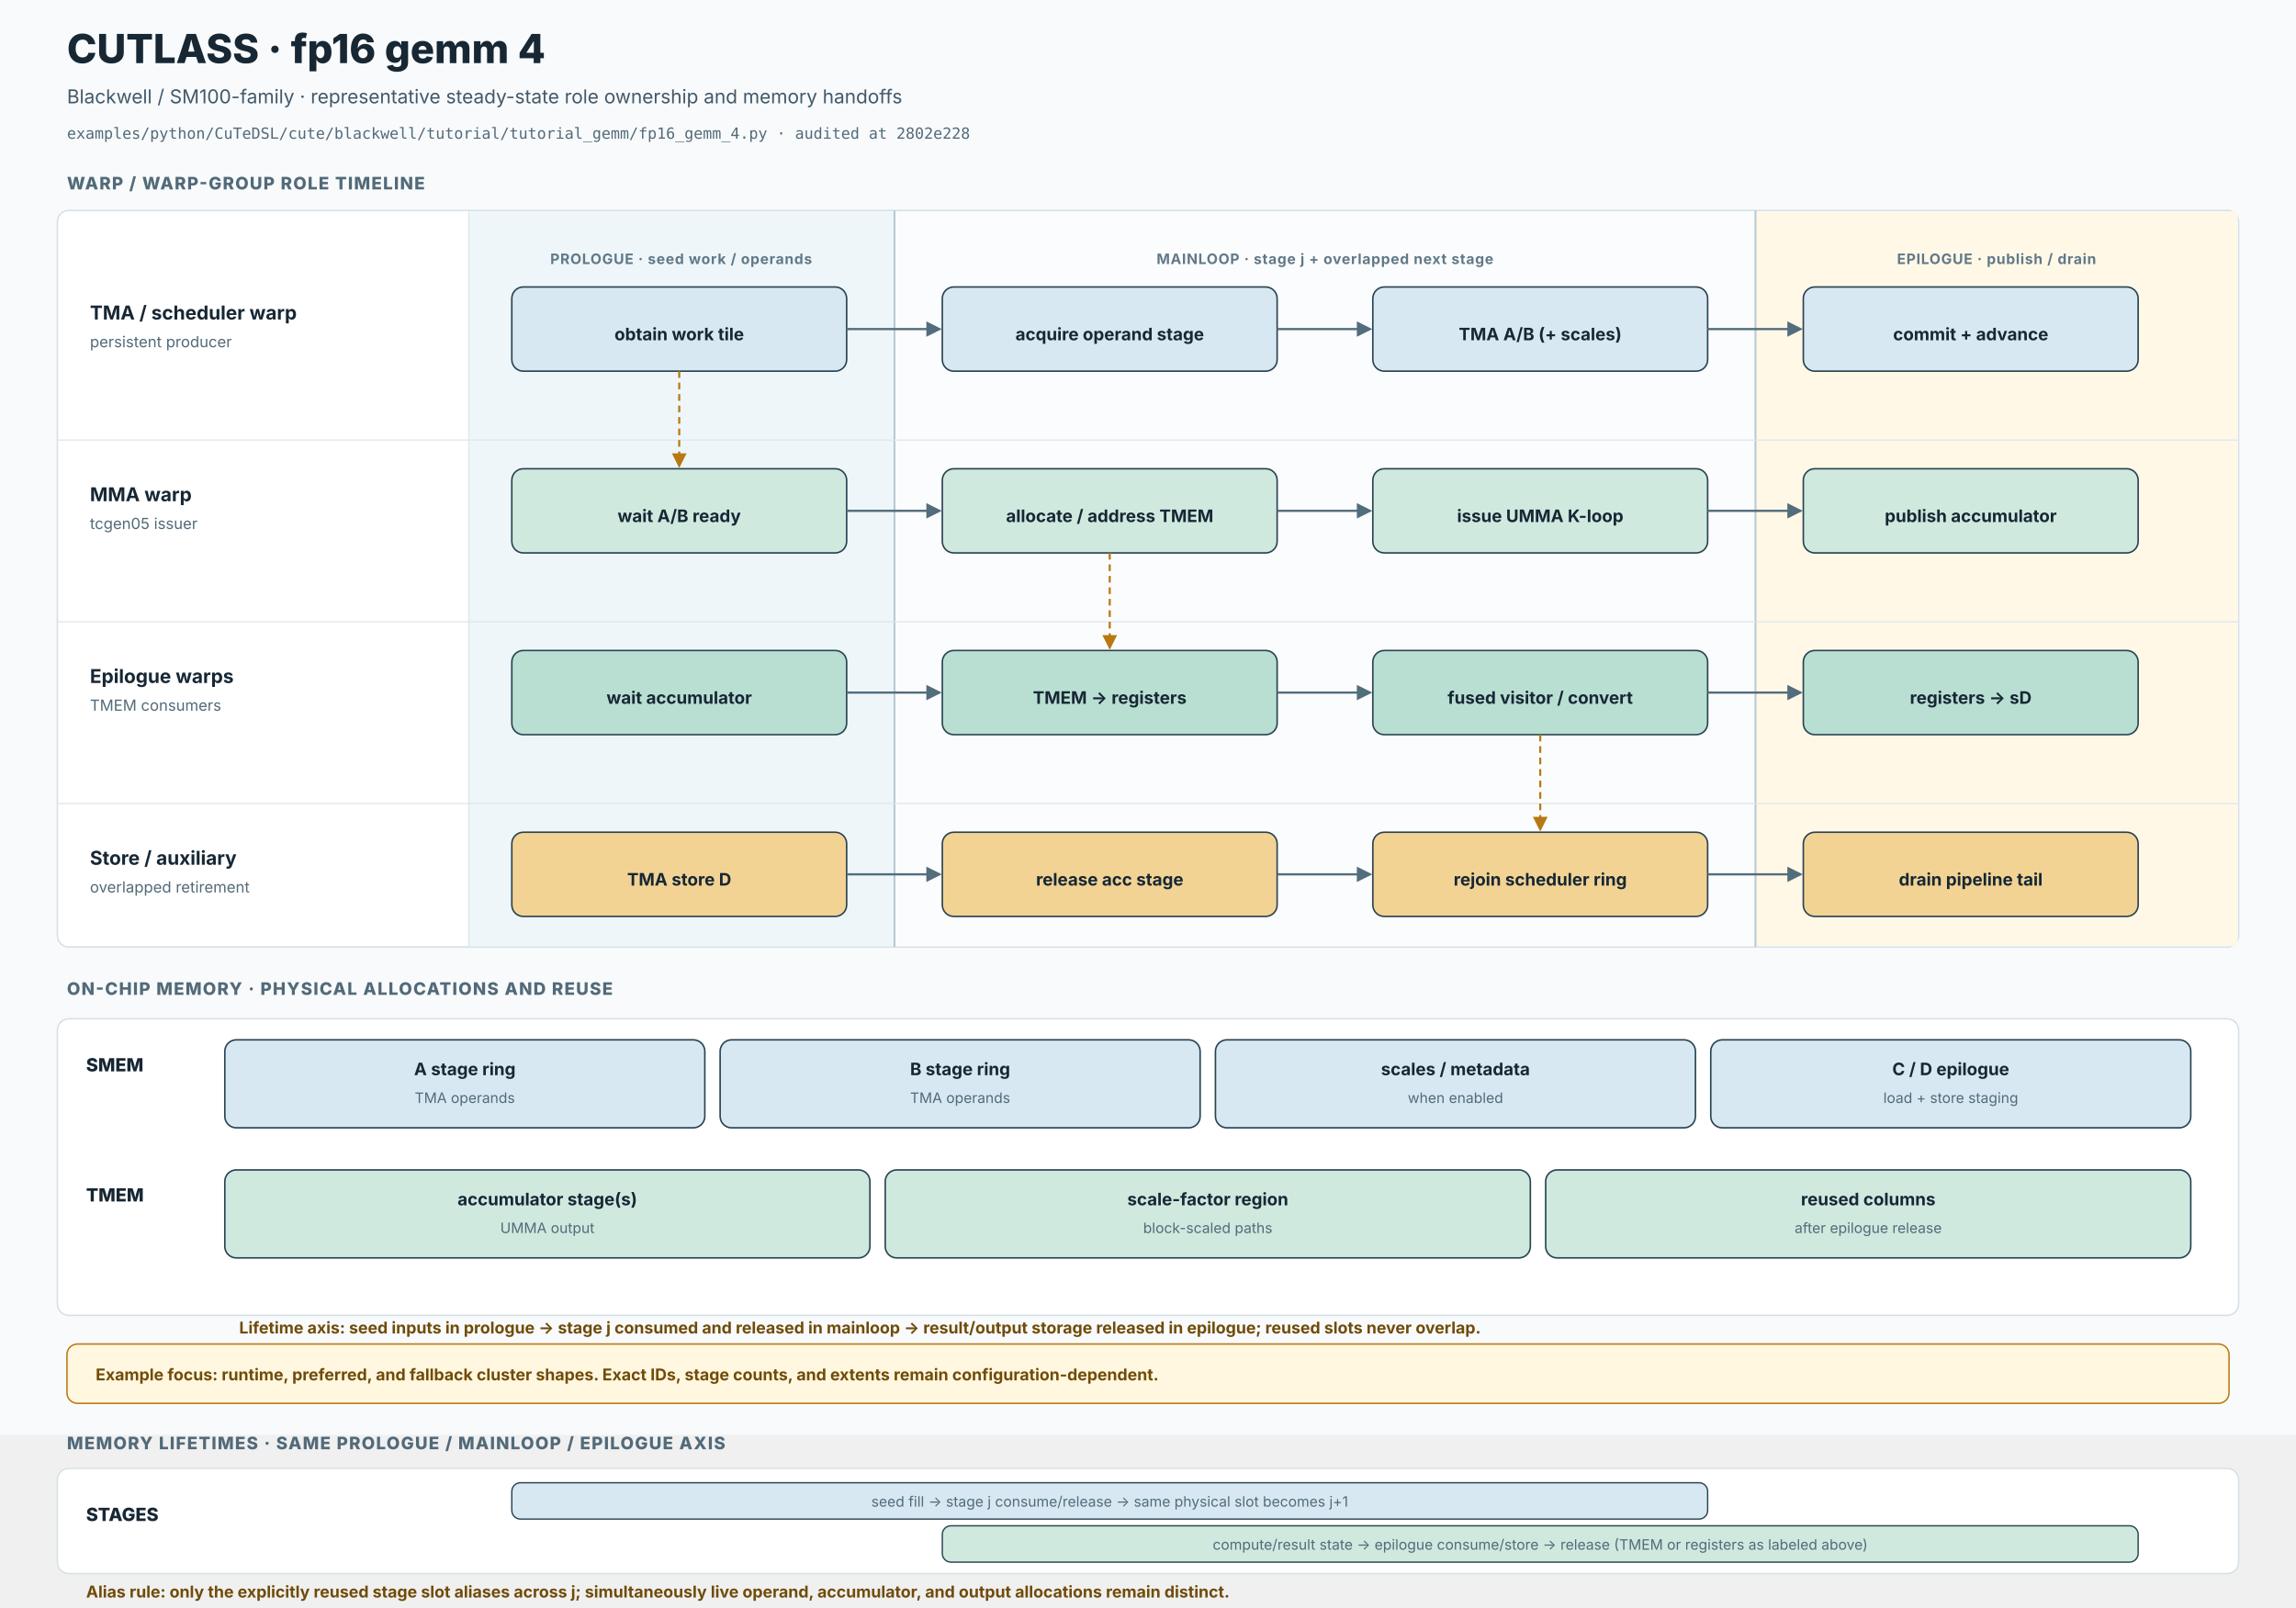
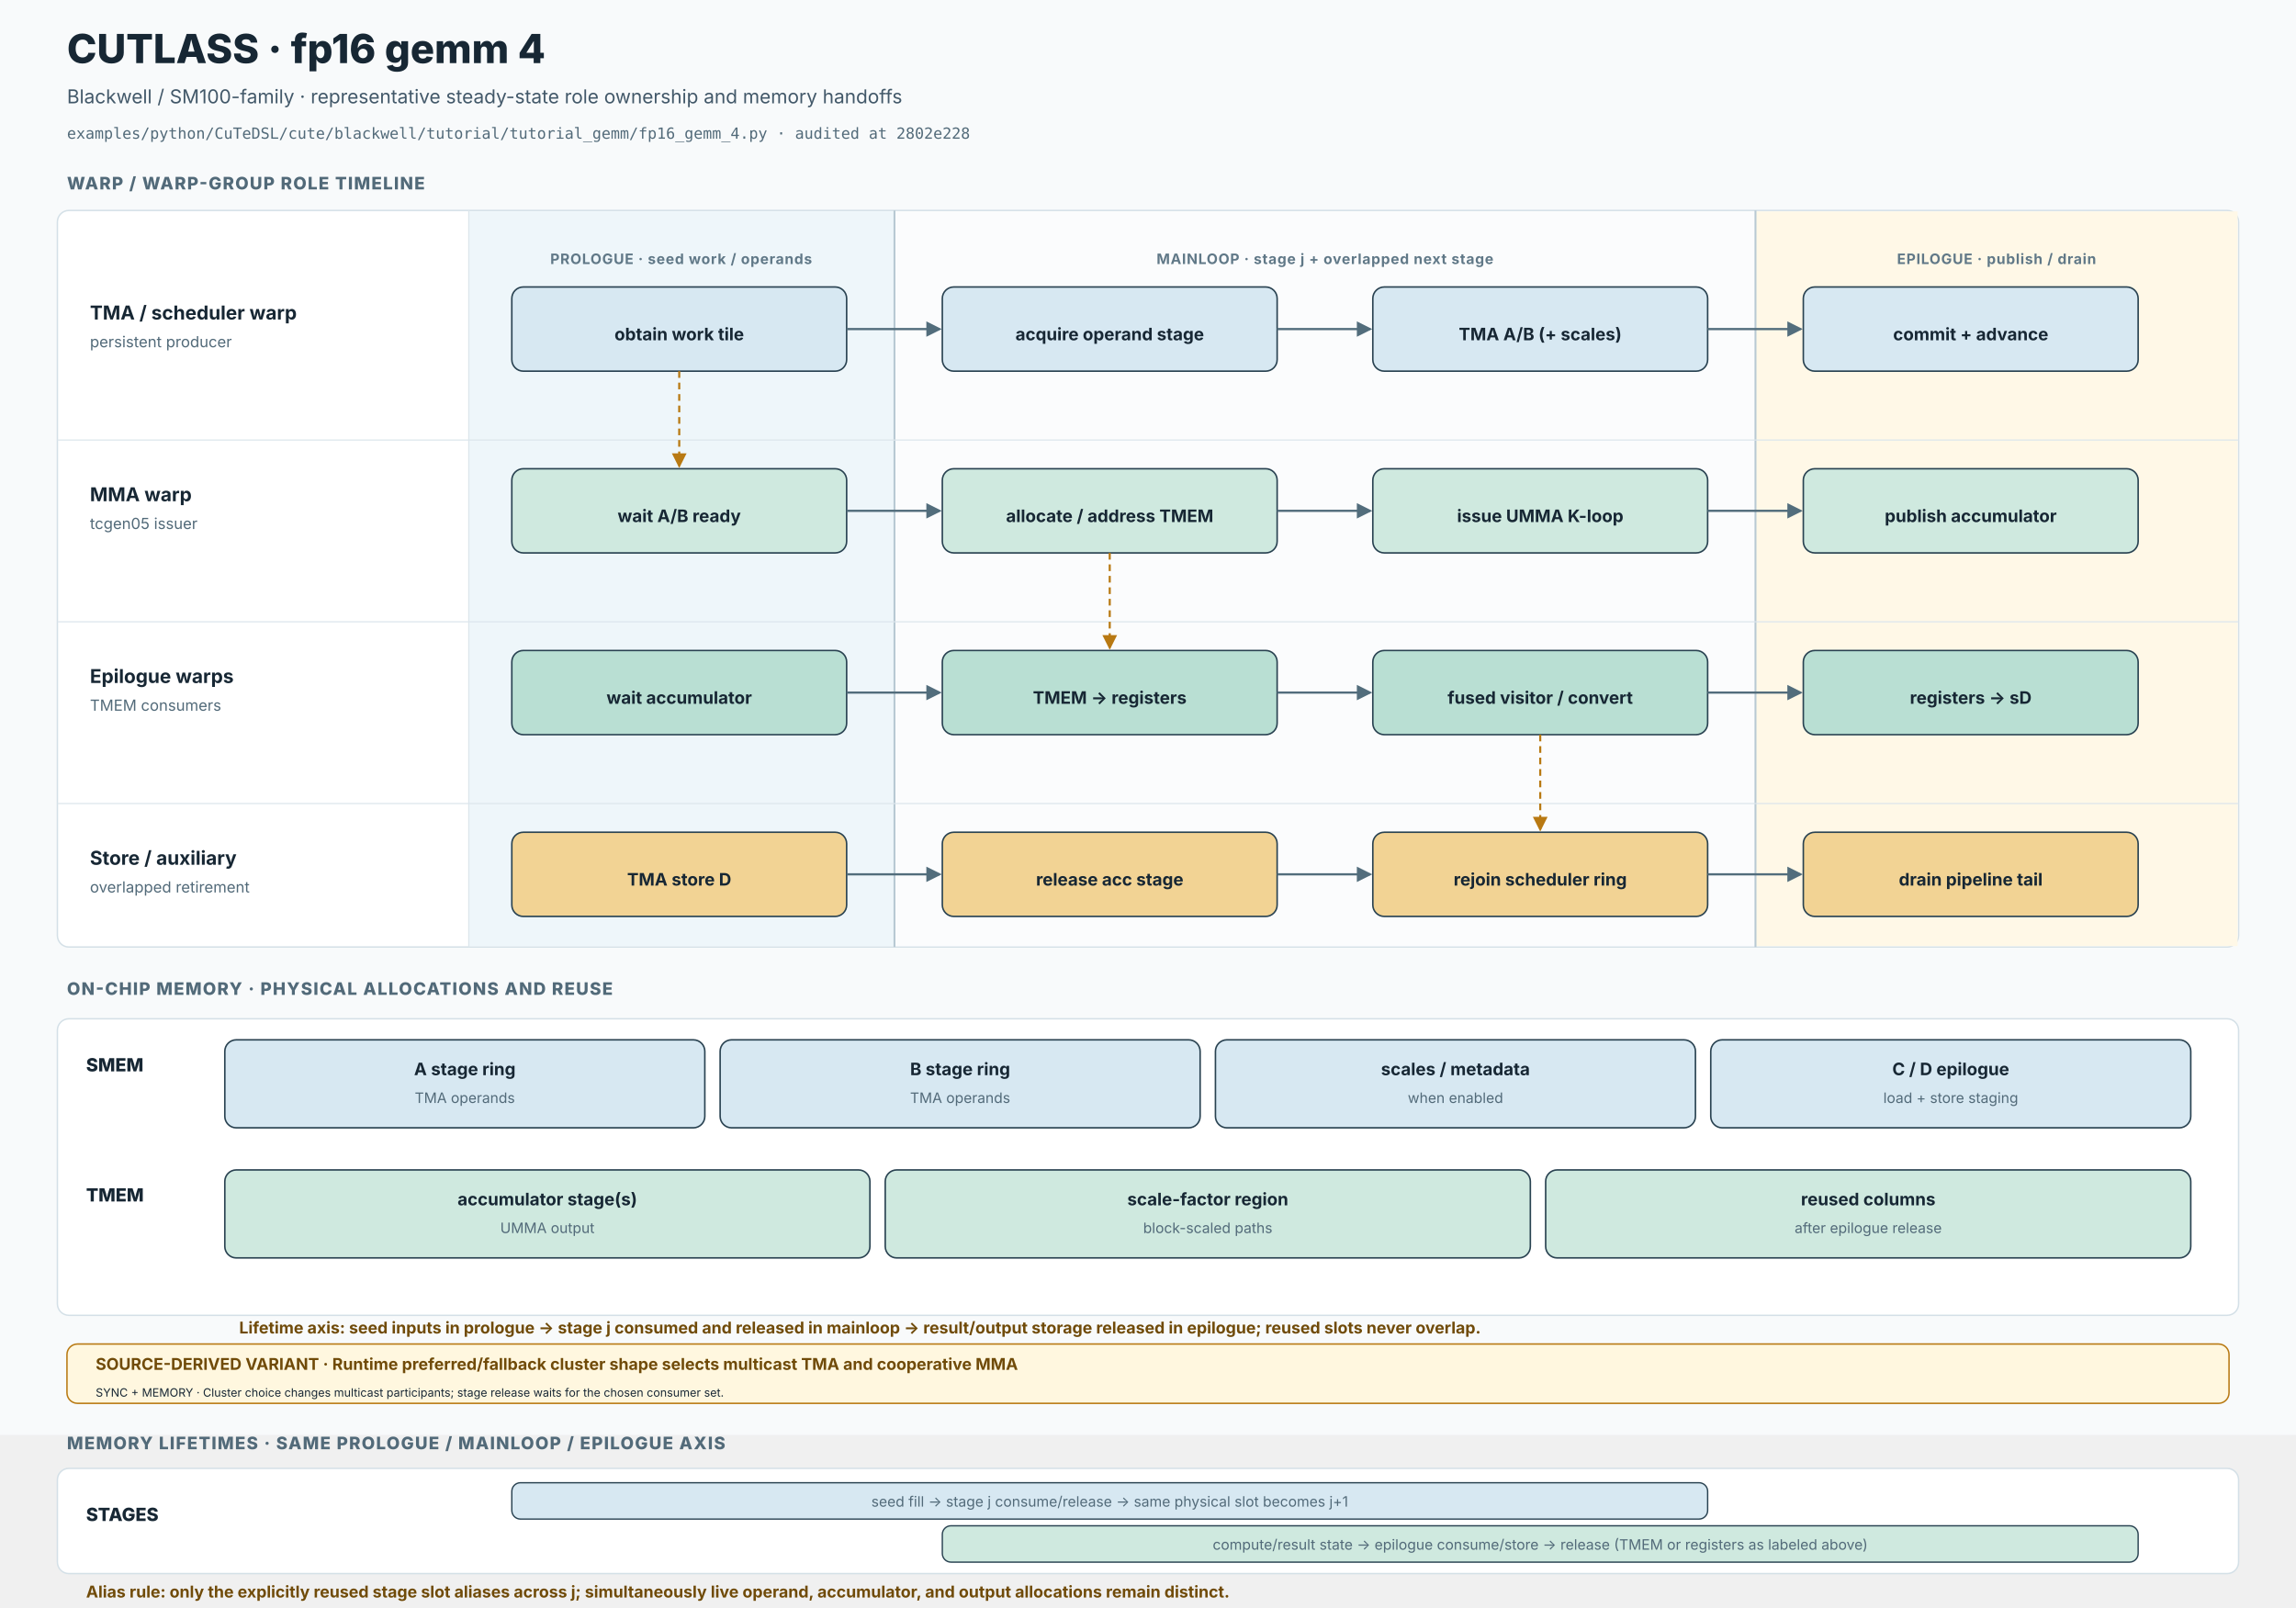
- <svg xmlns="http://www.w3.org/2000/svg" data-authoring="llm-direct" data-authoring-profile="direct-role-memory" data-topic-id="cutlass-warp-specialization" data-graph-id="python-cute-blackwell-tutorial-tutorial-gemm-fp16-gemm-4" data-source-id="cutlass" width="2400" height="1680" viewBox="0 0 2400 1680" role="img" aria-labelledby="title desc">
+ <svg xmlns="http://www.w3.org/2000/svg" data-authoring="llm-direct" data-authoring-profile="direct-role-memory" data-structure-version="three-phase-role-memory-v1" data-kernel-id="python-cute-blackwell-tutorial-tutorial-gemm-fp16-gemm-4" data-topic-id="cutlass-warp-specialization" data-graph-id="python-cute-blackwell-tutorial-tutorial-gemm-fp16-gemm-4" data-source-id="cutlass" width="2400" height="1680" viewBox="0 0 2400 1680" role="img" aria-labelledby="title desc">
  <defs>
    <style>
      text { font-family: Inter, ui-sans-serif, system-ui, -apple-system, BlinkMacSystemFont, "Segoe UI", sans-serif; fill: #172734; }
      .title { font-size: 42px; font-weight: 780; } .subtitle { font-size: 20px; fill: #425869; }
      .source { font-family: ui-monospace, SFMono-Regular, Menlo, Consolas, monospace; font-size: 16px; fill: #526a79; }
      .panel { font-size: 18px; font-weight: 790; fill: #526a79; letter-spacing: 1.2px; }
      .phase { font-size: 15px; font-weight: 720; text-anchor: middle; fill: #607887; letter-spacing: .7px; }
      .role { font-size: 20px; font-weight: 750; } .role-note { font-size: 16px; fill: #526a79; }
      .box { font-size: 18px; font-weight: 700; text-anchor: middle; dominant-baseline: middle; }
      .node, .mem { stroke: #294251; stroke-width: 1.6; } .grid { stroke: #dce6ec; stroke-width: 1.2; }
      .arrow { fill: none; stroke: #526d7c; stroke-width: 2.3; marker-end: url(#arrow); }
      .handoff { fill: none; stroke: #b87912; stroke-width: 2.2; stroke-dasharray: 7 5; marker-end: url(#gold); }
      .memory-label { font-size: 19px; font-weight: 770; } .mem-name { font-size: 18px; font-weight: 740; text-anchor: middle; }
      .mem-note { font-size: 15px; fill: #526a79; text-anchor: middle; } .note { font-size: 17px; font-weight: 650; fill: #704b09; }
    </style>
    <marker id="arrow" viewBox="0 0 10 10" refX="8.5" refY="5" markerWidth="7" markerHeight="7" orient="auto">
      <path d="M0 0L10 5L0 10Z" fill="#526d7c" />
    </marker>
    <marker id="gold" viewBox="0 0 10 10" refX="8.5" refY="5" markerWidth="7" markerHeight="7" orient="auto">
      <path d="M0 0L10 5L0 10Z" fill="#b87912" />
    </marker>
  </defs>
  <rect width="2400" height="1500" fill="#f8fafb" />
  <text class="title" x="70" y="66">CUTLASS · fp16 gemm 4</text>
  <text class="subtitle" x="70" y="108">Blackwell / SM100-family · representative steady-state role ownership and memory handoffs</text>
  <text class="source" x="70" y="145">examples/python/CuTeDSL/cute/blackwell/tutorial/tutorial_gemm/fp16_gemm_4.py · audited at 2802e228</text>
  <text class="panel" x="70" y="198">WARP / WARP-GROUP ROLE TIMELINE</text>
  <rect x="60" y="220" width="2280" height="770" rx="12" fill="#fff" stroke="#d4e0e7" stroke-width="1.5" />
  <rect class="phase-band" data-phase-id="prologue" x="490" y="221" width="445" height="768" fill="#eef6fa" />
  <rect class="phase-band" data-phase-id="mainloop" x="935" y="221" width="900" height="768" fill="#fbfcfd" />
  <rect class="phase-band" data-phase-id="epilogue" x="1835" y="221" width="504" height="768" fill="#fff8e7" />
  <line x1="935" y1="220" x2="935" y2="990" stroke="#b8c9d3" stroke-width="2" />
  <line x1="1835" y1="220" x2="1835" y2="990" stroke="#b8c9d3" stroke-width="2" />
  <line class="grid" x1="490" y1="220" x2="490" y2="990" />
  <line class="grid" x1="60" y1="460" x2="2340" y2="460" />
  <line class="grid" x1="60" y1="650" x2="2340" y2="650" />
  <line class="grid" x1="60" y1="840" x2="2340" y2="840" />
  <text class="phase" data-phase-id="prologue" x="712" y="276">PROLOGUE · seed work / operands</text>
  <text class="phase" data-phase-id="mainloop" x="1385" y="276">MAINLOOP · stage j + overlapped next stage</text>
  <text class="phase" data-phase-id="epilogue" x="2087" y="276">EPILOGUE · publish / drain</text>
  <text class="role" x="94" y="334">TMA / scheduler warp</text>
  <text class="role-note" x="94" y="363">persistent producer</text>
  <rect class="node" x="535" y="300" width="350" height="88" rx="12" fill="#d7e8f2" />
  <text class="box" x="710" y="349">obtain work tile</text>
  <rect class="node" x="985" y="300" width="350" height="88" rx="12" fill="#d7e8f2" />
  <text class="box" x="1160" y="349">acquire operand stage</text>
  <path class="arrow" d="M885 344 H982" />
  <rect class="node" x="1435" y="300" width="350" height="88" rx="12" fill="#d7e8f2" />
  <text class="box" x="1610" y="349">TMA A/B (+ scales)</text>
  <path class="arrow" d="M1335 344 H1432" />
  <rect class="node" x="1885" y="300" width="350" height="88" rx="12" fill="#d7e8f2" />
  <text class="box" x="2060" y="349">commit + advance</text>
  <path class="arrow" d="M1785 344 H1882" />
  <text class="role" x="94" y="524">MMA warp</text>
  <text class="role-note" x="94" y="553">tcgen05 issuer</text>
  <rect class="node" x="535" y="490" width="350" height="88" rx="12" fill="#cfe9df" />
  <text class="box" x="710" y="539">wait A/B ready</text>
  <rect class="node" x="985" y="490" width="350" height="88" rx="12" fill="#cfe9df" />
  <text class="box" x="1160" y="539">allocate / address TMEM</text>
  <path class="arrow" d="M885 534 H982" />
  <rect class="node" x="1435" y="490" width="350" height="88" rx="12" fill="#cfe9df" />
  <text class="box" x="1610" y="539">issue UMMA K-loop</text>
  <path class="arrow" d="M1335 534 H1432" />
  <rect class="node" x="1885" y="490" width="350" height="88" rx="12" fill="#cfe9df" />
  <text class="box" x="2060" y="539">publish accumulator</text>
  <path class="arrow" d="M1785 534 H1882" />
  <text class="role" x="94" y="714">Epilogue warps</text>
  <text class="role-note" x="94" y="743">TMEM consumers</text>
  <rect class="node" x="535" y="680" width="350" height="88" rx="12" fill="#b9dfd3" />
  <text class="box" x="710" y="729">wait accumulator</text>
  <rect class="node" x="985" y="680" width="350" height="88" rx="12" fill="#b9dfd3" />
  <text class="box" x="1160" y="729">TMEM → registers</text>
  <path class="arrow" d="M885 724 H982" />
  <rect class="node" x="1435" y="680" width="350" height="88" rx="12" fill="#b9dfd3" />
  <text class="box" x="1610" y="729">fused visitor / convert</text>
  <path class="arrow" d="M1335 724 H1432" />
  <rect class="node" x="1885" y="680" width="350" height="88" rx="12" fill="#b9dfd3" />
  <text class="box" x="2060" y="729">registers → sD</text>
  <path class="arrow" d="M1785 724 H1882" />
  <text class="role" x="94" y="904">Store / auxiliary</text>
  <text class="role-note" x="94" y="933">overlapped retirement</text>
  <rect class="node" x="535" y="870" width="350" height="88" rx="12" fill="#f2d394" />
  <text class="box" x="710" y="919">TMA store D</text>
  <rect class="node" x="985" y="870" width="350" height="88" rx="12" fill="#f2d394" />
  <text class="box" x="1160" y="919">release acc stage</text>
  <path class="arrow" d="M885 914 H982" />
  <rect class="node" x="1435" y="870" width="350" height="88" rx="12" fill="#f2d394" />
  <text class="box" x="1610" y="919">rejoin scheduler ring</text>
  <path class="arrow" d="M1335 914 H1432" />
  <rect class="node" x="1885" y="870" width="350" height="88" rx="12" fill="#f2d394" />
  <text class="box" x="2060" y="919">drain pipeline tail</text>
  <path class="arrow" d="M1785 914 H1882" />
  <path class="handoff" d="M710 388 V487" />
  <path class="handoff" d="M1160 578 V677" />
  <path class="handoff" d="M1610 768 V867" />
  <text class="panel" x="70" y="1040">ON-CHIP MEMORY · PHYSICAL ALLOCATIONS AND REUSE</text>
  <rect x="60" y="1065" width="2280" height="310" rx="12" fill="#fff" stroke="#d4e0e7" stroke-width="1.5" />
  <text class="memory-label" x="90" y="1120">SMEM</text>
  <rect class="mem" x="235.0" y="1087" width="501.75" height="92" rx="12" fill="#d7e8f2" />
  <text class="mem-name" x="485.875" y="1124">A stage ring</text>
  <text class="mem-note" x="485.875" y="1153">TMA operands</text>
  <rect class="mem" x="752.75" y="1087" width="501.75" height="92" rx="12" fill="#d7e8f2" />
  <text class="mem-name" x="1003.625" y="1124">B stage ring</text>
  <text class="mem-note" x="1003.625" y="1153">TMA operands</text>
  <rect class="mem" x="1270.5" y="1087" width="501.75" height="92" rx="12" fill="#d7e8f2" />
  <text class="mem-name" x="1521.375" y="1124">scales / metadata</text>
  <text class="mem-note" x="1521.375" y="1153">when enabled</text>
  <rect class="mem" x="1788.25" y="1087" width="501.75" height="92" rx="12" fill="#d7e8f2" />
  <text class="mem-name" x="2039.125" y="1124">C / D epilogue</text>
  <text class="mem-note" x="2039.125" y="1153">load + store staging</text>
  <text class="memory-label" x="90" y="1256">TMEM</text>
  <rect class="mem" x="235.0" y="1223" width="674.333" height="92" rx="12" fill="#cfe9df" />
  <text class="mem-name" x="572.167" y="1260">accumulator stage(s)</text>
  <text class="mem-note" x="572.167" y="1289">UMMA output</text>
  <rect class="mem" x="925.333" y="1223" width="674.333" height="92" rx="12" fill="#cfe9df" />
  <text class="mem-name" x="1262.5" y="1260">scale-factor region</text>
  <text class="mem-note" x="1262.5" y="1289">block-scaled paths</text>
  <rect class="mem" x="1615.667" y="1223" width="674.333" height="92" rx="12" fill="#cfe9df" />
  <text class="mem-name" x="1952.833" y="1260">reused columns</text>
  <text class="mem-note" x="1952.833" y="1289">after epilogue release</text>
  <text class="note" x="250" y="1394">Lifetime axis: seed inputs in prologue → stage j consumed and released in mainloop → result/output storage released in epilogue; reused slots never overlap.</text>
  <rect x="70" y="1405" width="2260" height="62" rx="11" fill="#fff7df" stroke="#b87912" stroke-width="1.5" />
-   <text class="note" x="100" y="1443">Example focus: runtime, preferred, and fallback cluster shapes. Exact IDs, stage counts, and extents remain configuration-dependent.</text>
+   <g class="source-specific" data-source-locator="examples/python/CuTeDSL/cute/blackwell/tutorial/tutorial_gemm/fp16_gemm_4.py">
+     <text class="note" x="100" y="1432">SOURCE-DERIVED VARIANT · Runtime preferred/fallback cluster shape selects multicast TMA and cooperative MMA</text>
+     <text class="source-delta" x="100" y="1460">SYNC + MEMORY · Cluster choice changes multicast participants; stage release waits for the chosen consumer set.</text>
+   </g>
  <text class="panel" x="70" y="1515">MEMORY LIFETIMES · SAME PROLOGUE / MAINLOOP / EPILOGUE AXIS</text>
  <rect x="60" y="1535" width="2280" height="110" rx="12" fill="#fff" stroke="#d4e0e7" stroke-width="1.5" />
  <text class="memory-label" x="90" y="1590">STAGES</text>
  <g class="resource-lifetime" data-resource-id="operand-stage">
    <rect class="life-box" x="535" y="1550" width="1250" height="38" rx="9" fill="#d7e8f2" stroke="#294251" stroke-width="1.4" />
    <text class="mem-note" x="1160" y="1575">seed fill → stage j consume/release → same physical slot becomes j+1</text>
  </g>
  <g class="resource-lifetime" data-resource-id="result-state">
    <rect class="life-box" x="985" y="1595" width="1250" height="38" rx="9" fill="#cfe9df" stroke="#294251" stroke-width="1.4" />
    <text class="mem-note" x="1610" y="1620">compute/result state → epilogue consume/store → release (TMEM or registers as labeled above)</text>
  </g>
  <text class="note" x="90" y="1670">Alias rule: only the explicitly reused stage slot aliases across j; simultaneously live operand, accumulator, and output allocations remain distinct.</text>
</svg>
